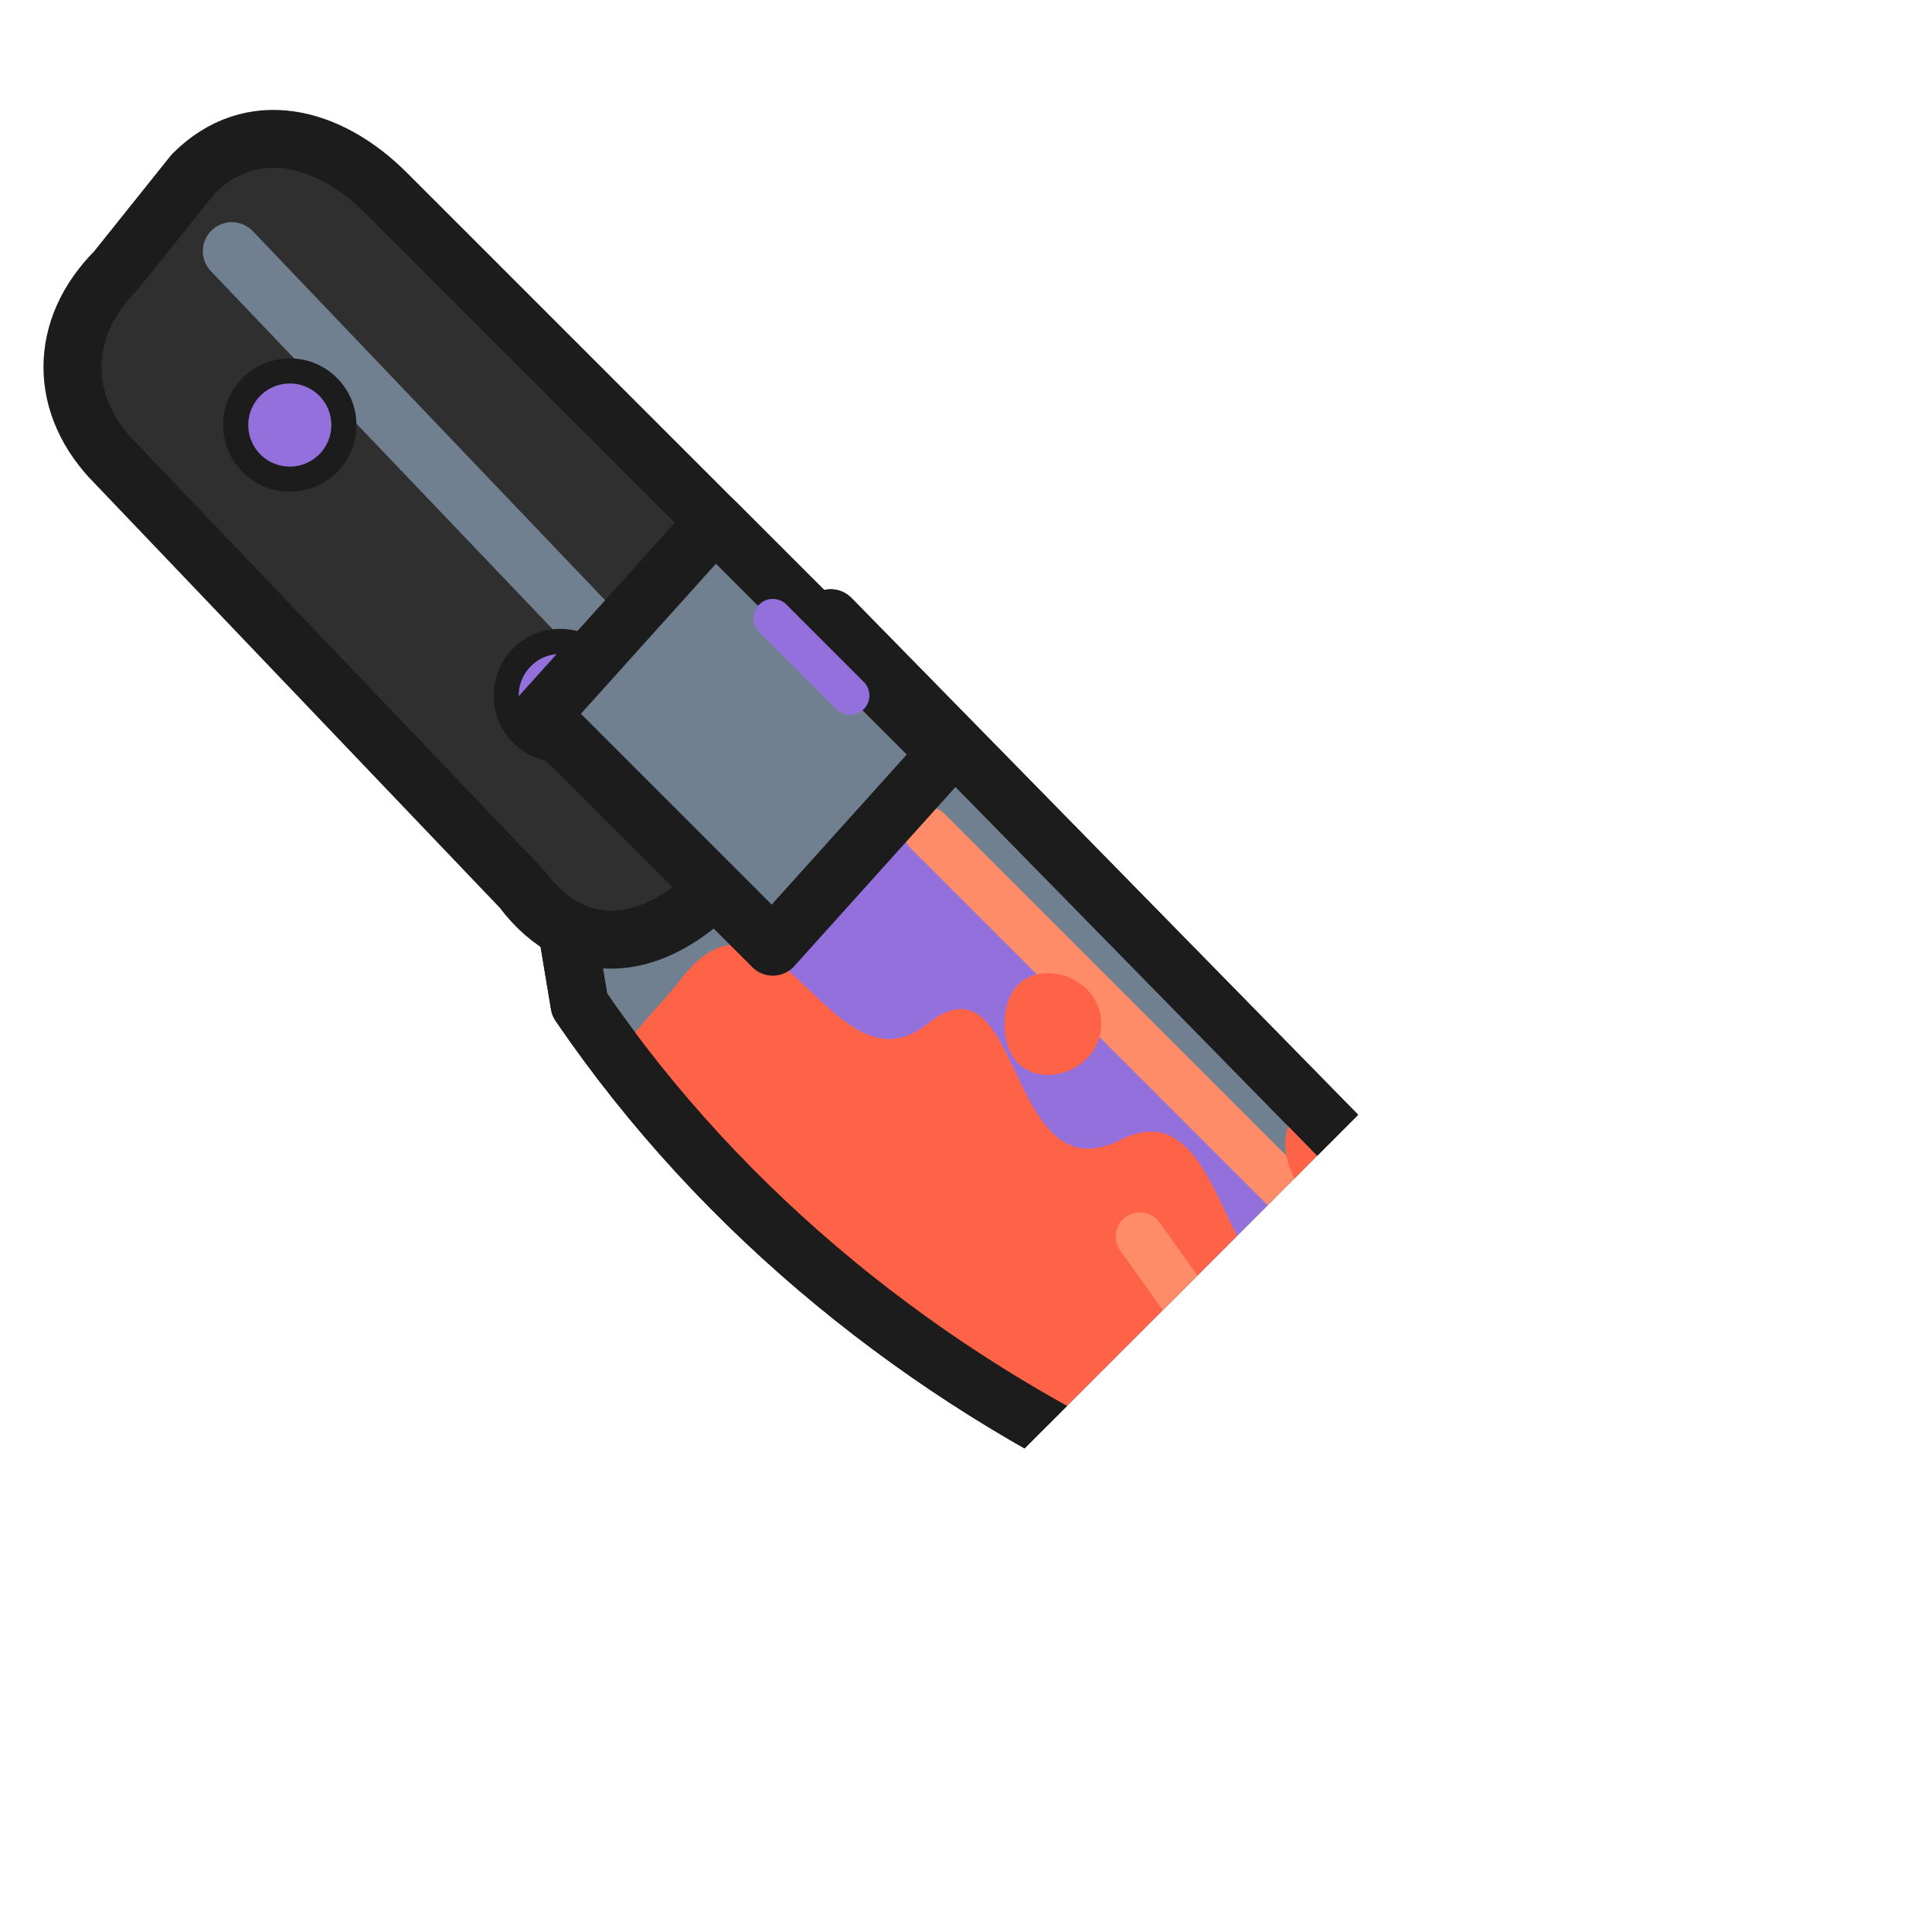
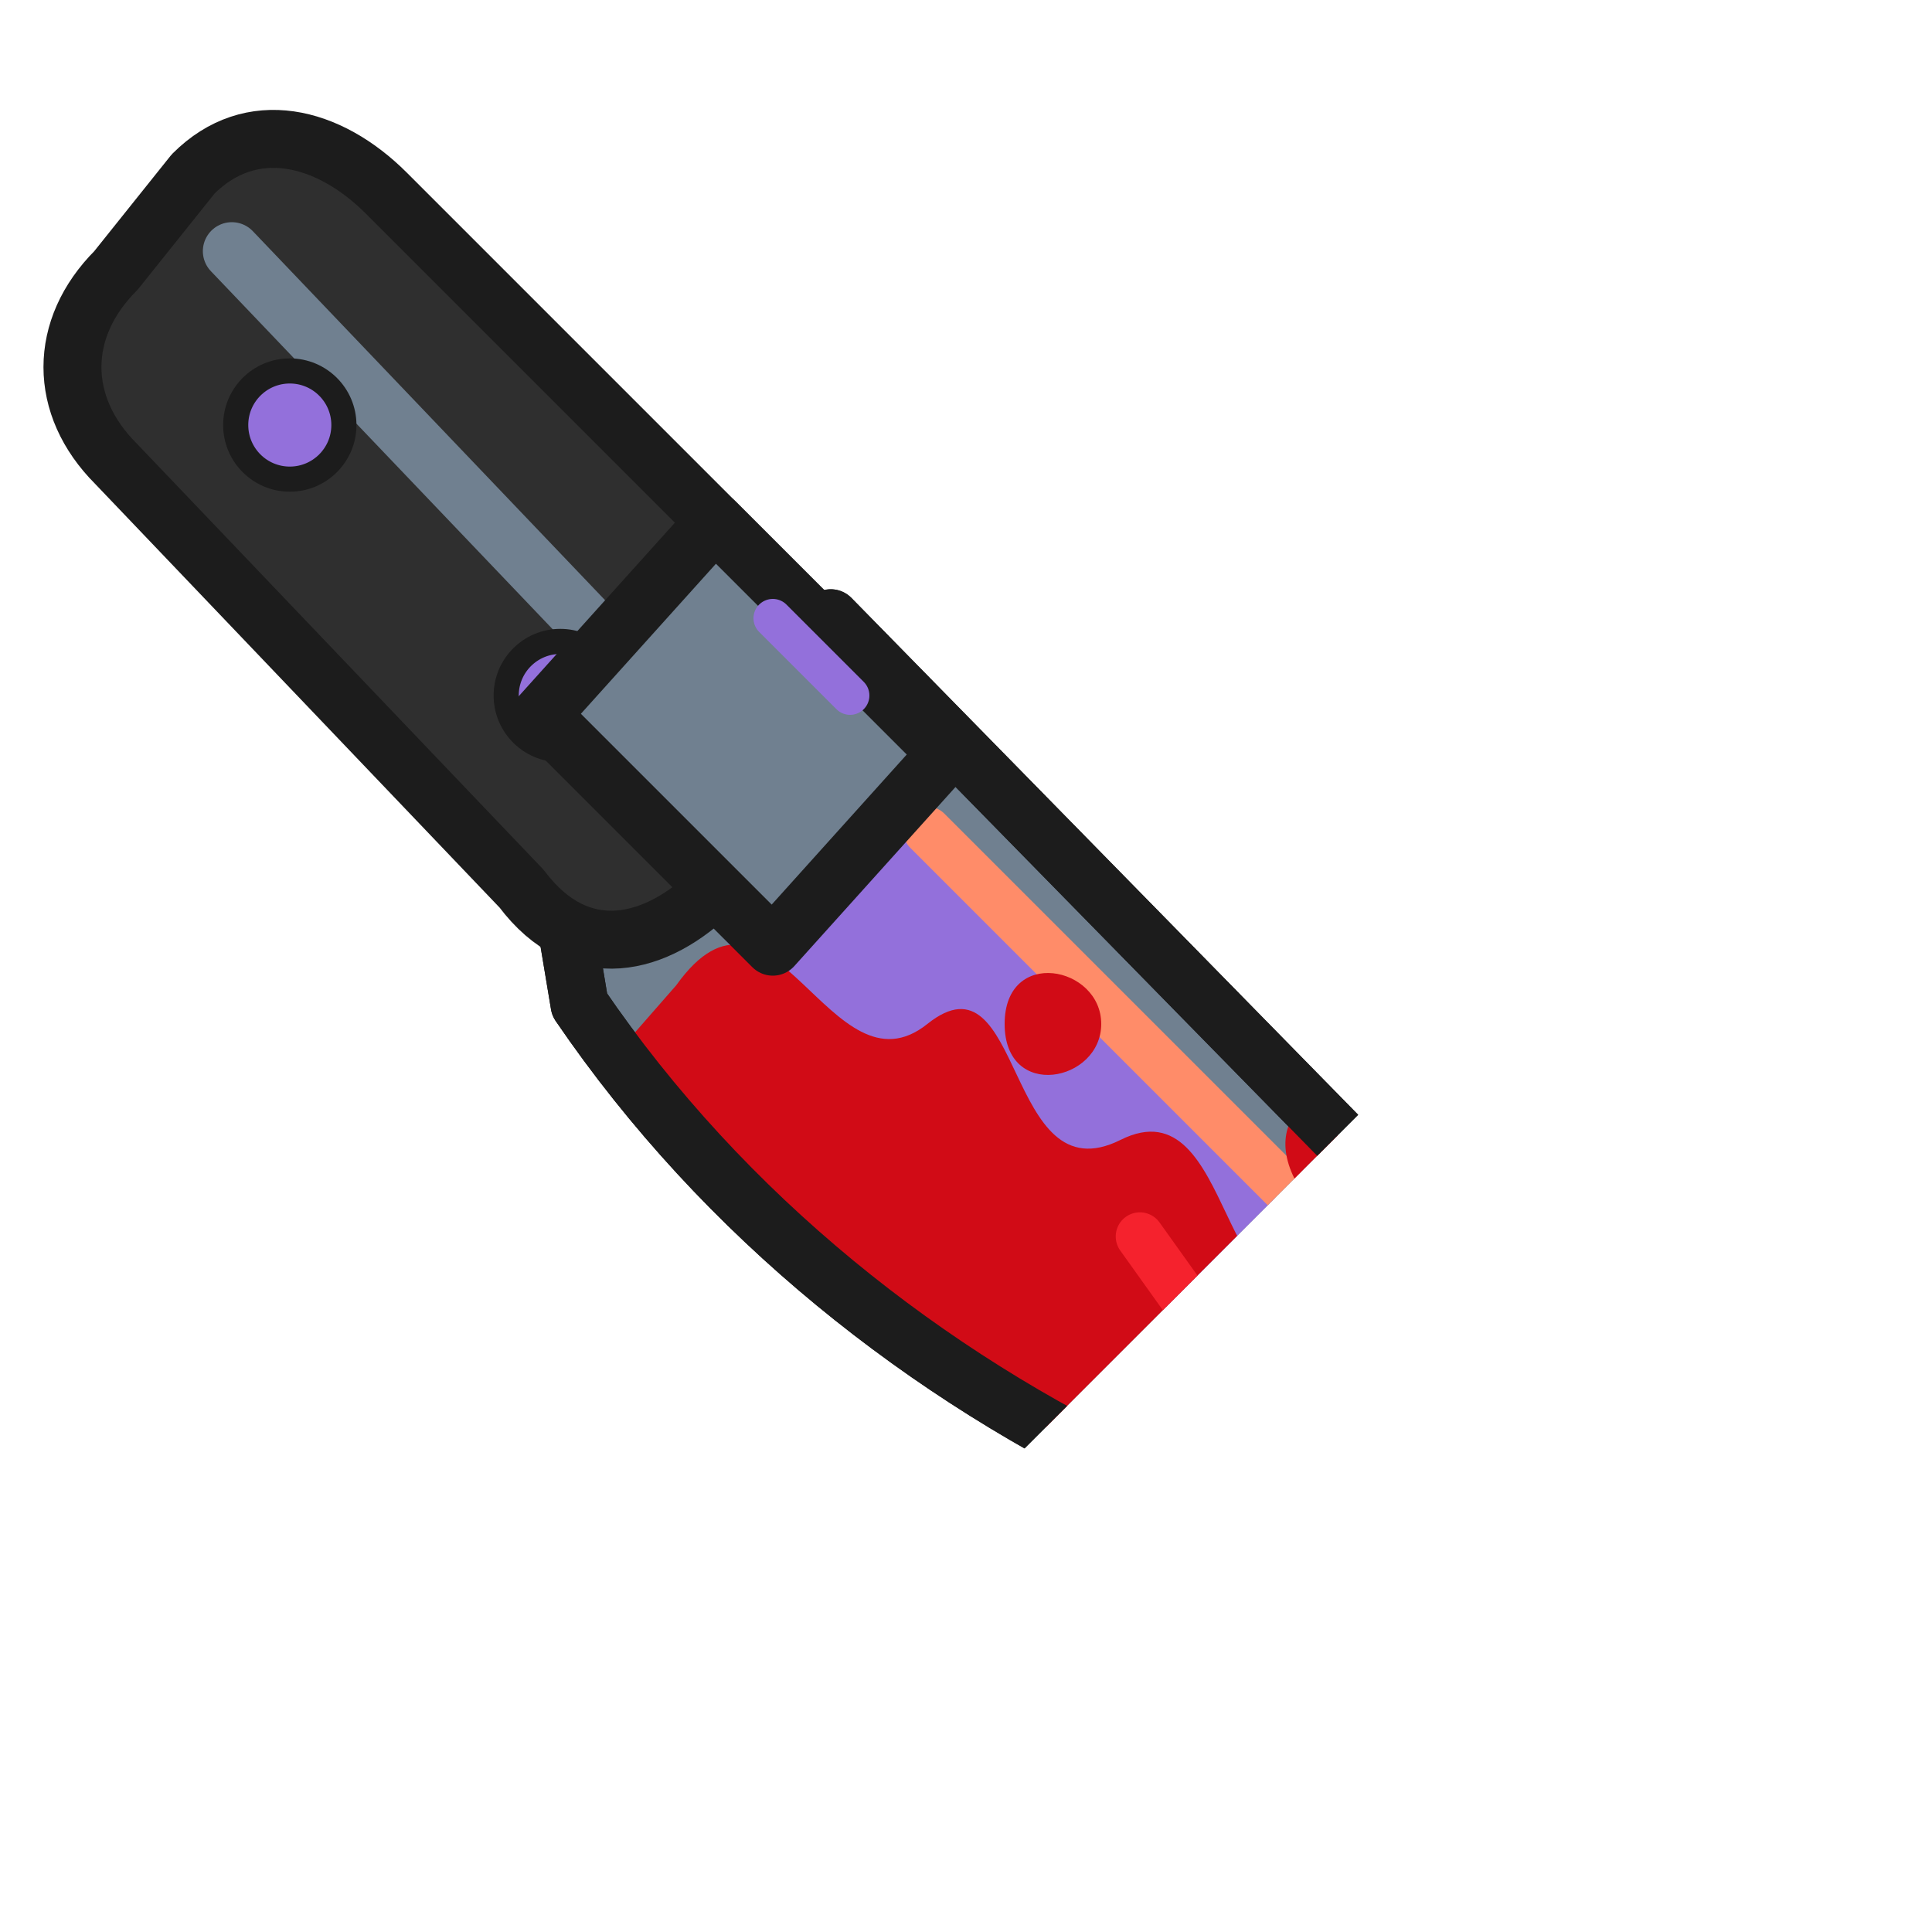
<svg xmlns="http://www.w3.org/2000/svg" viewBox="0 0 100 100" fill="none">
  <defs>
    <clipPath id="blade">
      <path d="M43 32 93 83C72 85 45 74 30 52L29 46Z" />
    </clipPath>
    <clipPath id="exposed-knife">
      <path d="M0 0H100V28L28 100H0Z" />
    </clipPath>
  </defs>
  <g clip-path="url(#exposed-knife)" stroke="#1C1C1C" stroke-width="3" stroke-linecap="round" stroke-linejoin="round">
    <path d="M43 32 93 83C72 85 45 74 30 52L29 46Z" fill="#708090" />
    <path d="m43 39 38 38C62 71 46 59 37 48Z" fill="#9370DB" stroke="none" />
    <path d="m48 43 24 24" stroke="#FF8C69" stroke-width="2.5" />
    <g clip-path="url(#blade)" stroke="none">
-       <path d="M35 51c5-7 8 6 13 2s4 9 10 6 5 11 11 7 8 9 14 6l14 11-8 10-39-11-22-23Z" fill="#FF6347" />
-       <path d="M35 58c15 17 35 27 58 25l-1 8-36-9Z" fill="#8B3A62" />
-       <path d="m59 64 5 7m9 4 7 4" stroke="#FF8C69" stroke-width="2.5" />
-       <path d="M52 53c0-4 5-3 5 0s-5 4-5 0Zm15 8c-2-4 3-6 4-2s-2 6-4 2Z" fill="#FF6347" />
+       <path d="M35 51c5-7 8 6 13 2s4 9 10 6 5 11 11 7 8 9 14 6l14 11-8 10-39-11-22-23Z" fill="#D10B16" />
+       <path d="M35 58c15 17 35 27 58 25l-1 8-36-9Z" fill="#850710" />
+       <path d="m59 64 5 7m9 4 7 4" stroke="#F5222D" stroke-width="2.5" />
+       <path d="M52 53c0-4 5-3 5 0s-5 4-5 0Zm15 8c-2-4 3-6 4-2s-2 6-4 2Z" fill="#D10B16" />
    </g>
    <path d="M43 32 93 83C72 85 45 74 30 52L29 46Z" />
    <path d="M10 9c3-3 7-2 10 1l22 22c4 4 2 7-1 10l-4 4c-3 3-7 4-10 0L6 24c-3-3-3-7 0-10Z" fill="#2F2F2F" />
    <path d="m12 13 21 22" stroke="#708090" stroke-width="3" />
    <circle cx="15" cy="22" r="2.8" fill="#9370DB" stroke-width="1.3" />
    <circle cx="29" cy="36" r="2.8" fill="#9370DB" stroke-width="1.3" />
    <path d="m37 27 12 12-9 10-12-12Z" fill="#708090" />
    <path d="m40 32 4 4" stroke="#9370DB" stroke-width="2" />
  </g>
</svg>
